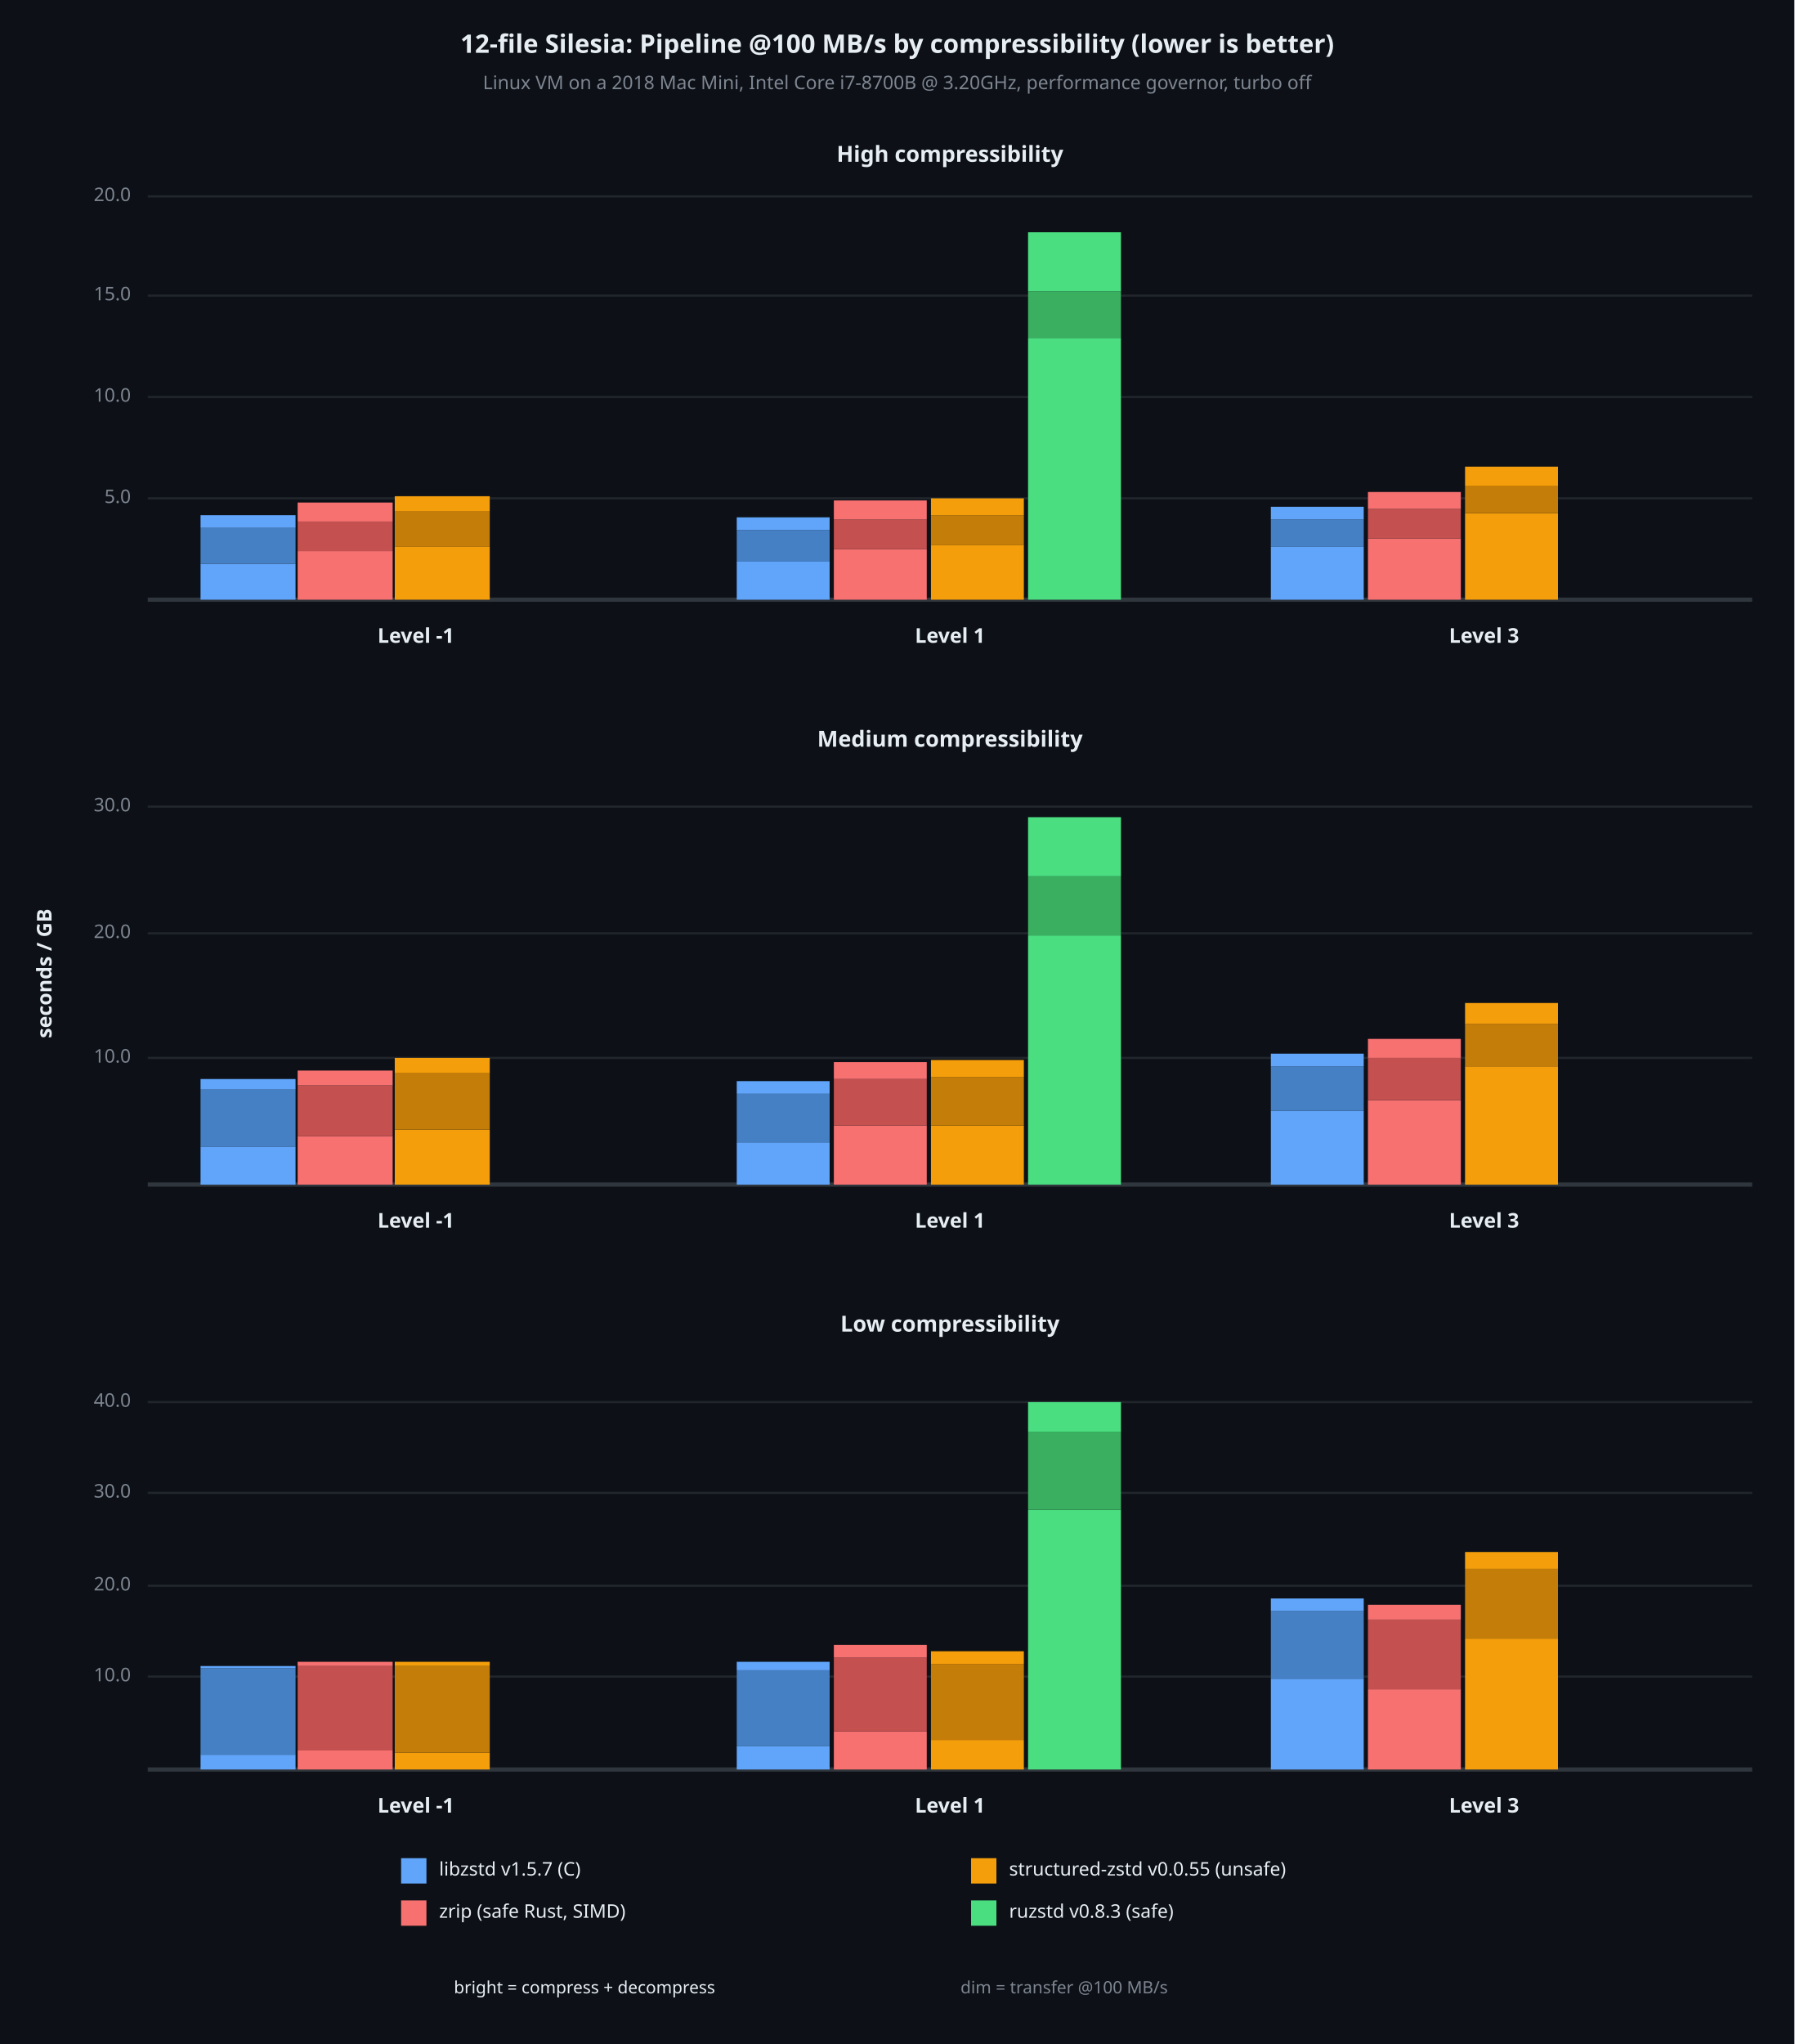
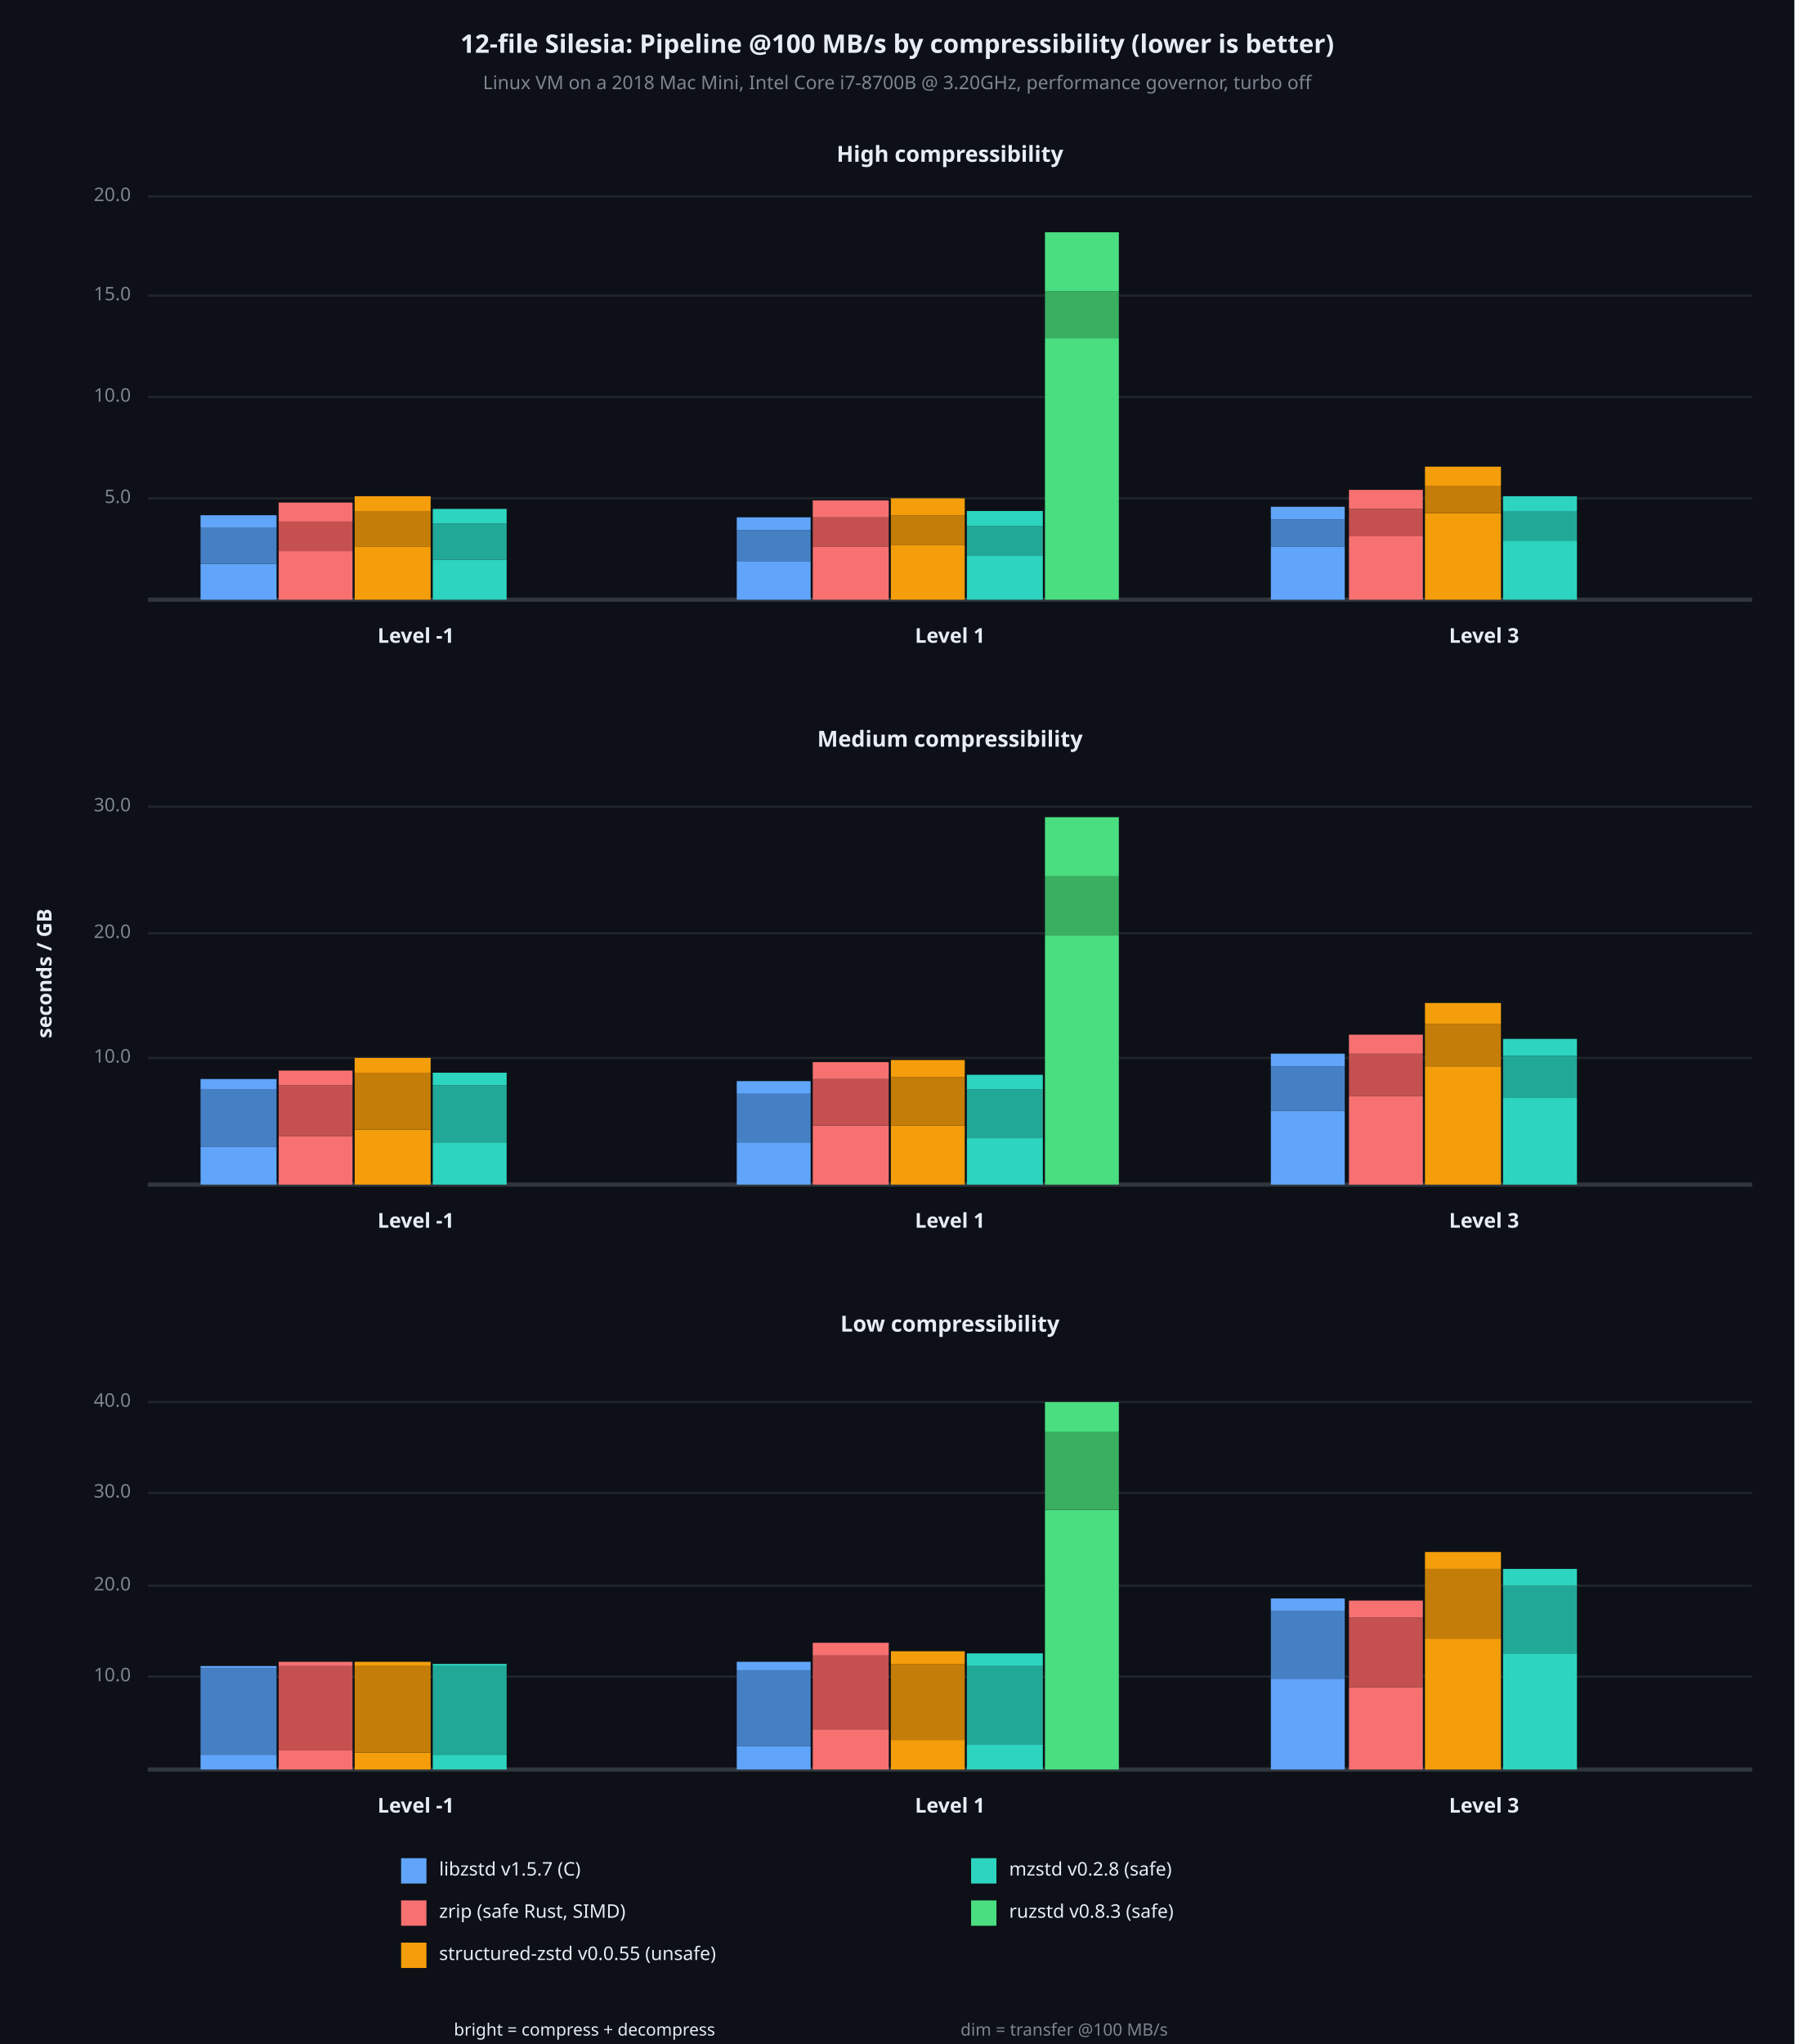
<svg xmlns="http://www.w3.org/2000/svg" viewBox="0 0 850 968" font-family="system-ui, -apple-system, sans-serif">
  <rect x="0" y="0" width="850" height="968" opacity="1" fill="#0D1117" stroke="none" />
  <text x="425" y="22" dy="0.5ex" text-anchor="middle" font-family="sans-serif" font-size="12.097" opacity="1" fill="#E6EDF3" font-weight="bold">
12-file Silesia: Pipeline @100 MB/s by compressibility (lower is better)
</text>
  <text x="425" y="40" dy="0.5ex" text-anchor="middle" font-family="sans-serif" font-size="8.871" opacity="1" fill="#7D8590">
Linux VM on a 2018 Mac Mini, Intel Core i7-8700B @ 3.20GHz, performance governor, turbo off
</text>
  <text x="22" y="461" dy="0.5ex" text-anchor="middle" font-family="sans-serif" font-size="9.677" opacity="1" fill="#E6EDF3" font-weight="bold" transform="rotate(270, 22, 461)">
seconds / GB
</text>
  <text x="450" y="74" dy="0.5ex" text-anchor="middle" font-family="sans-serif" font-size="10.484" opacity="1" fill="#E6EDF3" font-weight="bold">
High compressibility
</text>
  <polyline fill="none" opacity="1" stroke="#21262D" stroke-width="1" points="70,236 830,236 " />
  <text x="62" y="236" dy="0.5ex" text-anchor="end" font-family="sans-serif" font-size="8.871" opacity="1" fill="#7D8590">
5.0
</text>
  <polyline fill="none" opacity="1" stroke="#21262D" stroke-width="1" points="70,188 830,188 " />
  <text x="62" y="188" dy="0.5ex" text-anchor="end" font-family="sans-serif" font-size="8.871" opacity="1" fill="#7D8590">
10.0
</text>
  <polyline fill="none" opacity="1" stroke="#21262D" stroke-width="1" points="70,140 830,140 " />
  <text x="62" y="140" dy="0.5ex" text-anchor="end" font-family="sans-serif" font-size="8.871" opacity="1" fill="#7D8590">
15.0
</text>
  <polyline fill="none" opacity="1" stroke="#21262D" stroke-width="1" points="70,93 830,93 " />
  <text x="62" y="93" dy="0.5ex" text-anchor="end" font-family="sans-serif" font-size="8.871" opacity="1" fill="#7D8590">
20.0
</text>
  <polyline fill="none" opacity="1" stroke="#30363D" stroke-width="2" points="70,284 830,284 " />
-   <rect x="95" y="267" width="45" height="17" opacity="1" fill="#60A5FA" stroke="none" />
-   <rect x="95" y="250" width="45" height="17" opacity="1" fill="#4680C4" stroke="none" />
-   <rect x="95" y="244" width="45" height="6" opacity="1" fill="#60A5FA" stroke="none" />
-   <rect x="141" y="261" width="45" height="23" opacity="1" fill="#F87171" stroke="none" />
-   <rect x="141" y="247" width="45" height="14" opacity="1" fill="#C45050" stroke="none" />
-   <rect x="141" y="238" width="45" height="9" opacity="1" fill="#F87171" stroke="none" />
-   <rect x="187" y="259" width="45" height="25" opacity="1" fill="#F59E0B" stroke="none" />
-   <rect x="187" y="242" width="45" height="17" opacity="1" fill="#C47D08" stroke="none" />
-   <rect x="187" y="235" width="45" height="7" opacity="1" fill="#F59E0B" stroke="none" />
+   <rect x="95" y="267" width="36" height="17" opacity="1" fill="#60A5FA" stroke="none" />
+   <rect x="95" y="250" width="36" height="17" opacity="1" fill="#4680C4" stroke="none" />
+   <rect x="95" y="244" width="36" height="6" opacity="1" fill="#60A5FA" stroke="none" />
+   <rect x="132" y="261" width="35" height="23" opacity="1" fill="#F87171" stroke="none" />
+   <rect x="132" y="247" width="35" height="14" opacity="1" fill="#C45050" stroke="none" />
+   <rect x="132" y="238" width="35" height="9" opacity="1" fill="#F87171" stroke="none" />
+   <rect x="168" y="259" width="36" height="25" opacity="1" fill="#F59E0B" stroke="none" />
+   <rect x="168" y="242" width="36" height="17" opacity="1" fill="#C47D08" stroke="none" />
+   <rect x="168" y="235" width="36" height="7" opacity="1" fill="#F59E0B" stroke="none" />
+   <rect x="205" y="265" width="35" height="19" opacity="1" fill="#2DD4BF" stroke="none" />
+   <rect x="205" y="248" width="35" height="17" opacity="1" fill="#22A896" stroke="none" />
+   <rect x="205" y="241" width="35" height="7" opacity="1" fill="#2DD4BF" stroke="none" />
  <text x="197" y="302" dy="0.5ex" text-anchor="middle" font-family="sans-serif" font-size="9.677" opacity="1" fill="#E6EDF3" font-weight="bold">
Level -1
</text>
-   <rect x="349" y="266" width="44" height="18" opacity="1" fill="#60A5FA" stroke="none" />
-   <rect x="349" y="251" width="44" height="15" opacity="1" fill="#4680C4" stroke="none" />
-   <rect x="349" y="245" width="44" height="6" opacity="1" fill="#60A5FA" stroke="none" />
-   <rect x="395" y="260" width="44" height="24" opacity="1" fill="#F87171" stroke="none" />
-   <rect x="395" y="246" width="44" height="14" opacity="1" fill="#C45050" stroke="none" />
-   <rect x="395" y="237" width="44" height="9" opacity="1" fill="#F87171" stroke="none" />
-   <rect x="441" y="258" width="44" height="26" opacity="1" fill="#F59E0B" stroke="none" />
-   <rect x="441" y="244" width="44" height="14" opacity="1" fill="#C47D08" stroke="none" />
-   <rect x="441" y="236" width="44" height="8" opacity="1" fill="#F59E0B" stroke="none" />
-   <rect x="487" y="160" width="44" height="124" opacity="1" fill="#4ADE80" stroke="none" />
-   <rect x="487" y="138" width="44" height="22" opacity="1" fill="#3AAF60" stroke="none" />
-   <rect x="487" y="110" width="44" height="28" opacity="1" fill="#4ADE80" stroke="none" />
+   <rect x="349" y="266" width="35" height="18" opacity="1" fill="#60A5FA" stroke="none" />
+   <rect x="349" y="251" width="35" height="15" opacity="1" fill="#4680C4" stroke="none" />
+   <rect x="349" y="245" width="35" height="6" opacity="1" fill="#60A5FA" stroke="none" />
+   <rect x="385" y="259" width="36" height="25" opacity="1" fill="#F87171" stroke="none" />
+   <rect x="385" y="245" width="36" height="14" opacity="1" fill="#C45050" stroke="none" />
+   <rect x="385" y="237" width="36" height="8" opacity="1" fill="#F87171" stroke="none" />
+   <rect x="422" y="258" width="35" height="26" opacity="1" fill="#F59E0B" stroke="none" />
+   <rect x="422" y="244" width="35" height="14" opacity="1" fill="#C47D08" stroke="none" />
+   <rect x="422" y="236" width="35" height="8" opacity="1" fill="#F59E0B" stroke="none" />
+   <rect x="458" y="263" width="36" height="21" opacity="1" fill="#2DD4BF" stroke="none" />
+   <rect x="458" y="249" width="36" height="14" opacity="1" fill="#22A896" stroke="none" />
+   <rect x="458" y="242" width="36" height="7" opacity="1" fill="#2DD4BF" stroke="none" />
+   <rect x="495" y="160" width="35" height="124" opacity="1" fill="#4ADE80" stroke="none" />
+   <rect x="495" y="138" width="35" height="22" opacity="1" fill="#3AAF60" stroke="none" />
+   <rect x="495" y="110" width="35" height="28" opacity="1" fill="#4ADE80" stroke="none" />
  <text x="450" y="302" dy="0.5ex" text-anchor="middle" font-family="sans-serif" font-size="9.677" opacity="1" fill="#E6EDF3" font-weight="bold">
Level 1
</text>
-   <rect x="602" y="259" width="44" height="25" opacity="1" fill="#60A5FA" stroke="none" />
-   <rect x="602" y="246" width="44" height="13" opacity="1" fill="#4680C4" stroke="none" />
-   <rect x="602" y="240" width="44" height="6" opacity="1" fill="#60A5FA" stroke="none" />
-   <rect x="648" y="255" width="44" height="29" opacity="1" fill="#F87171" stroke="none" />
-   <rect x="648" y="241" width="44" height="14" opacity="1" fill="#C45050" stroke="none" />
-   <rect x="648" y="233" width="44" height="8" opacity="1" fill="#F87171" stroke="none" />
-   <rect x="694" y="243" width="44" height="41" opacity="1" fill="#F59E0B" stroke="none" />
-   <rect x="694" y="230" width="44" height="13" opacity="1" fill="#C47D08" stroke="none" />
-   <rect x="694" y="221" width="44" height="9" opacity="1" fill="#F59E0B" stroke="none" />
+   <rect x="602" y="259" width="35" height="25" opacity="1" fill="#60A5FA" stroke="none" />
+   <rect x="602" y="246" width="35" height="13" opacity="1" fill="#4680C4" stroke="none" />
+   <rect x="602" y="240" width="35" height="6" opacity="1" fill="#60A5FA" stroke="none" />
+   <rect x="639" y="254" width="35" height="30" opacity="1" fill="#F87171" stroke="none" />
+   <rect x="639" y="241" width="35" height="13" opacity="1" fill="#C45050" stroke="none" />
+   <rect x="639" y="232" width="35" height="9" opacity="1" fill="#F87171" stroke="none" />
+   <rect x="675" y="243" width="36" height="41" opacity="1" fill="#F59E0B" stroke="none" />
+   <rect x="675" y="230" width="36" height="13" opacity="1" fill="#C47D08" stroke="none" />
+   <rect x="675" y="221" width="36" height="9" opacity="1" fill="#F59E0B" stroke="none" />
+   <rect x="712" y="256" width="35" height="28" opacity="1" fill="#2DD4BF" stroke="none" />
+   <rect x="712" y="242" width="35" height="14" opacity="1" fill="#22A896" stroke="none" />
+   <rect x="712" y="235" width="35" height="7" opacity="1" fill="#2DD4BF" stroke="none" />
  <text x="703" y="302" dy="0.5ex" text-anchor="middle" font-family="sans-serif" font-size="9.677" opacity="1" fill="#E6EDF3" font-weight="bold">
Level 3
</text>
  <text x="450" y="351" dy="0.5ex" text-anchor="middle" font-family="sans-serif" font-size="10.484" opacity="1" fill="#E6EDF3" font-weight="bold">
Medium compressibility
</text>
  <polyline fill="none" opacity="1" stroke="#21262D" stroke-width="1" points="70,501 830,501 " />
  <text x="62" y="501" dy="0.5ex" text-anchor="end" font-family="sans-serif" font-size="8.871" opacity="1" fill="#7D8590">
10.0
</text>
  <polyline fill="none" opacity="1" stroke="#21262D" stroke-width="1" points="70,442 830,442 " />
  <text x="62" y="442" dy="0.5ex" text-anchor="end" font-family="sans-serif" font-size="8.871" opacity="1" fill="#7D8590">
20.0
</text>
  <polyline fill="none" opacity="1" stroke="#21262D" stroke-width="1" points="70,382 830,382 " />
  <text x="62" y="382" dy="0.5ex" text-anchor="end" font-family="sans-serif" font-size="8.871" opacity="1" fill="#7D8590">
30.0
</text>
  <polyline fill="none" opacity="1" stroke="#30363D" stroke-width="2" points="70,561 830,561 " />
-   <rect x="95" y="543" width="45" height="18" opacity="1" fill="#60A5FA" stroke="none" />
-   <rect x="95" y="516" width="45" height="27" opacity="1" fill="#4680C4" stroke="none" />
-   <rect x="95" y="511" width="45" height="5" opacity="1" fill="#60A5FA" stroke="none" />
-   <rect x="141" y="538" width="45" height="23" opacity="1" fill="#F87171" stroke="none" />
-   <rect x="141" y="514" width="45" height="24" opacity="1" fill="#C45050" stroke="none" />
-   <rect x="141" y="507" width="45" height="7" opacity="1" fill="#F87171" stroke="none" />
-   <rect x="187" y="535" width="45" height="26" opacity="1" fill="#F59E0B" stroke="none" />
-   <rect x="187" y="508" width="45" height="27" opacity="1" fill="#C47D08" stroke="none" />
-   <rect x="187" y="501" width="45" height="7" opacity="1" fill="#F59E0B" stroke="none" />
+   <rect x="95" y="543" width="36" height="18" opacity="1" fill="#60A5FA" stroke="none" />
+   <rect x="95" y="516" width="36" height="27" opacity="1" fill="#4680C4" stroke="none" />
+   <rect x="95" y="511" width="36" height="5" opacity="1" fill="#60A5FA" stroke="none" />
+   <rect x="132" y="538" width="35" height="23" opacity="1" fill="#F87171" stroke="none" />
+   <rect x="132" y="514" width="35" height="24" opacity="1" fill="#C45050" stroke="none" />
+   <rect x="132" y="507" width="35" height="7" opacity="1" fill="#F87171" stroke="none" />
+   <rect x="168" y="535" width="36" height="26" opacity="1" fill="#F59E0B" stroke="none" />
+   <rect x="168" y="508" width="36" height="27" opacity="1" fill="#C47D08" stroke="none" />
+   <rect x="168" y="501" width="36" height="7" opacity="1" fill="#F59E0B" stroke="none" />
+   <rect x="205" y="541" width="35" height="20" opacity="1" fill="#2DD4BF" stroke="none" />
+   <rect x="205" y="514" width="35" height="27" opacity="1" fill="#22A896" stroke="none" />
+   <rect x="205" y="508" width="35" height="6" opacity="1" fill="#2DD4BF" stroke="none" />
  <text x="197" y="579" dy="0.5ex" text-anchor="middle" font-family="sans-serif" font-size="9.677" opacity="1" fill="#E6EDF3" font-weight="bold">
Level -1
</text>
-   <rect x="349" y="541" width="44" height="20" opacity="1" fill="#60A5FA" stroke="none" />
-   <rect x="349" y="518" width="44" height="23" opacity="1" fill="#4680C4" stroke="none" />
-   <rect x="349" y="512" width="44" height="6" opacity="1" fill="#60A5FA" stroke="none" />
-   <rect x="395" y="533" width="44" height="28" opacity="1" fill="#F87171" stroke="none" />
-   <rect x="395" y="511" width="44" height="22" opacity="1" fill="#C45050" stroke="none" />
-   <rect x="395" y="503" width="44" height="8" opacity="1" fill="#F87171" stroke="none" />
-   <rect x="441" y="533" width="44" height="28" opacity="1" fill="#F59E0B" stroke="none" />
-   <rect x="441" y="510" width="44" height="23" opacity="1" fill="#C47D08" stroke="none" />
-   <rect x="441" y="502" width="44" height="8" opacity="1" fill="#F59E0B" stroke="none" />
-   <rect x="487" y="443" width="44" height="118" opacity="1" fill="#4ADE80" stroke="none" />
-   <rect x="487" y="415" width="44" height="28" opacity="1" fill="#3AAF60" stroke="none" />
-   <rect x="487" y="387" width="44" height="28" opacity="1" fill="#4ADE80" stroke="none" />
+   <rect x="349" y="541" width="35" height="20" opacity="1" fill="#60A5FA" stroke="none" />
+   <rect x="349" y="518" width="35" height="23" opacity="1" fill="#4680C4" stroke="none" />
+   <rect x="349" y="512" width="35" height="6" opacity="1" fill="#60A5FA" stroke="none" />
+   <rect x="385" y="533" width="36" height="28" opacity="1" fill="#F87171" stroke="none" />
+   <rect x="385" y="511" width="36" height="22" opacity="1" fill="#C45050" stroke="none" />
+   <rect x="385" y="503" width="36" height="8" opacity="1" fill="#F87171" stroke="none" />
+   <rect x="422" y="533" width="35" height="28" opacity="1" fill="#F59E0B" stroke="none" />
+   <rect x="422" y="510" width="35" height="23" opacity="1" fill="#C47D08" stroke="none" />
+   <rect x="422" y="502" width="35" height="8" opacity="1" fill="#F59E0B" stroke="none" />
+   <rect x="458" y="539" width="36" height="22" opacity="1" fill="#2DD4BF" stroke="none" />
+   <rect x="458" y="516" width="36" height="23" opacity="1" fill="#22A896" stroke="none" />
+   <rect x="458" y="509" width="36" height="7" opacity="1" fill="#2DD4BF" stroke="none" />
+   <rect x="495" y="443" width="35" height="118" opacity="1" fill="#4ADE80" stroke="none" />
+   <rect x="495" y="415" width="35" height="28" opacity="1" fill="#3AAF60" stroke="none" />
+   <rect x="495" y="387" width="35" height="28" opacity="1" fill="#4ADE80" stroke="none" />
  <text x="450" y="579" dy="0.5ex" text-anchor="middle" font-family="sans-serif" font-size="9.677" opacity="1" fill="#E6EDF3" font-weight="bold">
Level 1
</text>
-   <rect x="602" y="526" width="44" height="35" opacity="1" fill="#60A5FA" stroke="none" />
-   <rect x="602" y="505" width="44" height="21" opacity="1" fill="#4680C4" stroke="none" />
-   <rect x="602" y="499" width="44" height="6" opacity="1" fill="#60A5FA" stroke="none" />
-   <rect x="648" y="521" width="44" height="40" opacity="1" fill="#F87171" stroke="none" />
-   <rect x="648" y="501" width="44" height="20" opacity="1" fill="#C45050" stroke="none" />
-   <rect x="648" y="492" width="44" height="9" opacity="1" fill="#F87171" stroke="none" />
-   <rect x="694" y="505" width="44" height="56" opacity="1" fill="#F59E0B" stroke="none" />
-   <rect x="694" y="485" width="44" height="20" opacity="1" fill="#C47D08" stroke="none" />
-   <rect x="694" y="475" width="44" height="10" opacity="1" fill="#F59E0B" stroke="none" />
+   <rect x="602" y="526" width="35" height="35" opacity="1" fill="#60A5FA" stroke="none" />
+   <rect x="602" y="505" width="35" height="21" opacity="1" fill="#4680C4" stroke="none" />
+   <rect x="602" y="499" width="35" height="6" opacity="1" fill="#60A5FA" stroke="none" />
+   <rect x="639" y="519" width="35" height="42" opacity="1" fill="#F87171" stroke="none" />
+   <rect x="639" y="499" width="35" height="20" opacity="1" fill="#C45050" stroke="none" />
+   <rect x="639" y="490" width="35" height="9" opacity="1" fill="#F87171" stroke="none" />
+   <rect x="675" y="505" width="36" height="56" opacity="1" fill="#F59E0B" stroke="none" />
+   <rect x="675" y="485" width="36" height="20" opacity="1" fill="#C47D08" stroke="none" />
+   <rect x="675" y="475" width="36" height="10" opacity="1" fill="#F59E0B" stroke="none" />
+   <rect x="712" y="520" width="35" height="41" opacity="1" fill="#2DD4BF" stroke="none" />
+   <rect x="712" y="500" width="35" height="20" opacity="1" fill="#22A896" stroke="none" />
+   <rect x="712" y="492" width="35" height="8" opacity="1" fill="#2DD4BF" stroke="none" />
  <text x="703" y="579" dy="0.5ex" text-anchor="middle" font-family="sans-serif" font-size="9.677" opacity="1" fill="#E6EDF3" font-weight="bold">
Level 3
</text>
  <text x="450" y="628" dy="0.5ex" text-anchor="middle" font-family="sans-serif" font-size="10.484" opacity="1" fill="#E6EDF3" font-weight="bold">
Low compressibility
</text>
  <polyline fill="none" opacity="1" stroke="#21262D" stroke-width="1" points="70,794 830,794 " />
  <text x="62" y="794" dy="0.5ex" text-anchor="end" font-family="sans-serif" font-size="8.871" opacity="1" fill="#7D8590">
10.0
</text>
  <polyline fill="none" opacity="1" stroke="#21262D" stroke-width="1" points="70,751 830,751 " />
  <text x="62" y="751" dy="0.5ex" text-anchor="end" font-family="sans-serif" font-size="8.871" opacity="1" fill="#7D8590">
20.0
</text>
  <polyline fill="none" opacity="1" stroke="#21262D" stroke-width="1" points="70,707 830,707 " />
  <text x="62" y="707" dy="0.5ex" text-anchor="end" font-family="sans-serif" font-size="8.871" opacity="1" fill="#7D8590">
30.0
</text>
  <polyline fill="none" opacity="1" stroke="#21262D" stroke-width="1" points="70,664 830,664 " />
  <text x="62" y="664" dy="0.5ex" text-anchor="end" font-family="sans-serif" font-size="8.871" opacity="1" fill="#7D8590">
40.0
</text>
  <polyline fill="none" opacity="1" stroke="#30363D" stroke-width="2" points="70,838 830,838 " />
-   <rect x="95" y="831" width="45" height="7" opacity="1" fill="#60A5FA" stroke="none" />
-   <rect x="95" y="790" width="45" height="41" opacity="1" fill="#4680C4" stroke="none" />
-   <rect x="95" y="789" width="45" height="1" opacity="1" fill="#60A5FA" stroke="none" />
-   <rect x="141" y="829" width="45" height="9" opacity="1" fill="#F87171" stroke="none" />
-   <rect x="141" y="789" width="45" height="40" opacity="1" fill="#C45050" stroke="none" />
-   <rect x="141" y="787" width="45" height="2" opacity="1" fill="#F87171" stroke="none" />
-   <rect x="187" y="830" width="45" height="8" opacity="1" fill="#F59E0B" stroke="none" />
-   <rect x="187" y="789" width="45" height="41" opacity="1" fill="#C47D08" stroke="none" />
-   <rect x="187" y="787" width="45" height="2" opacity="1" fill="#F59E0B" stroke="none" />
+   <rect x="95" y="831" width="36" height="7" opacity="1" fill="#60A5FA" stroke="none" />
+   <rect x="95" y="790" width="36" height="41" opacity="1" fill="#4680C4" stroke="none" />
+   <rect x="95" y="789" width="36" height="1" opacity="1" fill="#60A5FA" stroke="none" />
+   <rect x="132" y="829" width="35" height="9" opacity="1" fill="#F87171" stroke="none" />
+   <rect x="132" y="789" width="35" height="40" opacity="1" fill="#C45050" stroke="none" />
+   <rect x="132" y="787" width="35" height="2" opacity="1" fill="#F87171" stroke="none" />
+   <rect x="168" y="830" width="36" height="8" opacity="1" fill="#F59E0B" stroke="none" />
+   <rect x="168" y="789" width="36" height="41" opacity="1" fill="#C47D08" stroke="none" />
+   <rect x="168" y="787" width="36" height="2" opacity="1" fill="#F59E0B" stroke="none" />
+   <rect x="205" y="831" width="35" height="7" opacity="1" fill="#2DD4BF" stroke="none" />
+   <rect x="205" y="789" width="35" height="42" opacity="1" fill="#22A896" stroke="none" />
+   <rect x="205" y="788" width="35" height="1" opacity="1" fill="#2DD4BF" stroke="none" />
  <text x="197" y="856" dy="0.5ex" text-anchor="middle" font-family="sans-serif" font-size="9.677" opacity="1" fill="#E6EDF3" font-weight="bold">
Level -1
</text>
-   <rect x="349" y="827" width="44" height="11" opacity="1" fill="#60A5FA" stroke="none" />
-   <rect x="349" y="791" width="44" height="36" opacity="1" fill="#4680C4" stroke="none" />
-   <rect x="349" y="787" width="44" height="4" opacity="1" fill="#60A5FA" stroke="none" />
-   <rect x="395" y="820" width="44" height="18" opacity="1" fill="#F87171" stroke="none" />
-   <rect x="395" y="785" width="44" height="35" opacity="1" fill="#C45050" stroke="none" />
-   <rect x="395" y="779" width="44" height="6" opacity="1" fill="#F87171" stroke="none" />
-   <rect x="441" y="824" width="44" height="14" opacity="1" fill="#F59E0B" stroke="none" />
-   <rect x="441" y="788" width="44" height="36" opacity="1" fill="#C47D08" stroke="none" />
-   <rect x="441" y="782" width="44" height="6" opacity="1" fill="#F59E0B" stroke="none" />
-   <rect x="487" y="715" width="44" height="123" opacity="1" fill="#4ADE80" stroke="none" />
-   <rect x="487" y="678" width="44" height="37" opacity="1" fill="#3AAF60" stroke="none" />
-   <rect x="487" y="664" width="44" height="14" opacity="1" fill="#4ADE80" stroke="none" />
+   <rect x="349" y="827" width="35" height="11" opacity="1" fill="#60A5FA" stroke="none" />
+   <rect x="349" y="791" width="35" height="36" opacity="1" fill="#4680C4" stroke="none" />
+   <rect x="349" y="787" width="35" height="4" opacity="1" fill="#60A5FA" stroke="none" />
+   <rect x="385" y="819" width="36" height="19" opacity="1" fill="#F87171" stroke="none" />
+   <rect x="385" y="784" width="36" height="35" opacity="1" fill="#C45050" stroke="none" />
+   <rect x="385" y="778" width="36" height="6" opacity="1" fill="#F87171" stroke="none" />
+   <rect x="422" y="824" width="35" height="14" opacity="1" fill="#F59E0B" stroke="none" />
+   <rect x="422" y="788" width="35" height="36" opacity="1" fill="#C47D08" stroke="none" />
+   <rect x="422" y="782" width="35" height="6" opacity="1" fill="#F59E0B" stroke="none" />
+   <rect x="458" y="826" width="36" height="12" opacity="1" fill="#2DD4BF" stroke="none" />
+   <rect x="458" y="789" width="36" height="37" opacity="1" fill="#22A896" stroke="none" />
+   <rect x="458" y="783" width="36" height="6" opacity="1" fill="#2DD4BF" stroke="none" />
+   <rect x="495" y="715" width="35" height="123" opacity="1" fill="#4ADE80" stroke="none" />
+   <rect x="495" y="678" width="35" height="37" opacity="1" fill="#3AAF60" stroke="none" />
+   <rect x="495" y="664" width="35" height="14" opacity="1" fill="#4ADE80" stroke="none" />
  <text x="450" y="856" dy="0.5ex" text-anchor="middle" font-family="sans-serif" font-size="9.677" opacity="1" fill="#E6EDF3" font-weight="bold">
Level 1
</text>
-   <rect x="602" y="795" width="44" height="43" opacity="1" fill="#60A5FA" stroke="none" />
-   <rect x="602" y="763" width="44" height="32" opacity="1" fill="#4680C4" stroke="none" />
-   <rect x="602" y="757" width="44" height="6" opacity="1" fill="#60A5FA" stroke="none" />
-   <rect x="648" y="800" width="44" height="38" opacity="1" fill="#F87171" stroke="none" />
-   <rect x="648" y="767" width="44" height="33" opacity="1" fill="#C45050" stroke="none" />
-   <rect x="648" y="760" width="44" height="7" opacity="1" fill="#F87171" stroke="none" />
-   <rect x="694" y="776" width="44" height="62" opacity="1" fill="#F59E0B" stroke="none" />
-   <rect x="694" y="743" width="44" height="33" opacity="1" fill="#C47D08" stroke="none" />
-   <rect x="694" y="735" width="44" height="8" opacity="1" fill="#F59E0B" stroke="none" />
+   <rect x="602" y="795" width="35" height="43" opacity="1" fill="#60A5FA" stroke="none" />
+   <rect x="602" y="763" width="35" height="32" opacity="1" fill="#4680C4" stroke="none" />
+   <rect x="602" y="757" width="35" height="6" opacity="1" fill="#60A5FA" stroke="none" />
+   <rect x="639" y="799" width="35" height="39" opacity="1" fill="#F87171" stroke="none" />
+   <rect x="639" y="766" width="35" height="33" opacity="1" fill="#C45050" stroke="none" />
+   <rect x="639" y="758" width="35" height="8" opacity="1" fill="#F87171" stroke="none" />
+   <rect x="675" y="776" width="36" height="62" opacity="1" fill="#F59E0B" stroke="none" />
+   <rect x="675" y="743" width="36" height="33" opacity="1" fill="#C47D08" stroke="none" />
+   <rect x="675" y="735" width="36" height="8" opacity="1" fill="#F59E0B" stroke="none" />
+   <rect x="712" y="783" width="35" height="55" opacity="1" fill="#2DD4BF" stroke="none" />
+   <rect x="712" y="751" width="35" height="32" opacity="1" fill="#22A896" stroke="none" />
+   <rect x="712" y="743" width="35" height="8" opacity="1" fill="#2DD4BF" stroke="none" />
  <text x="703" y="856" dy="0.5ex" text-anchor="middle" font-family="sans-serif" font-size="9.677" opacity="1" fill="#E6EDF3" font-weight="bold">
Level 3
</text>
  <rect x="190" y="880" width="12" height="12" opacity="1" fill="#60A5FA" stroke="none" />
  <text x="208" y="886" dy="0.5ex" text-anchor="start" font-family="sans-serif" font-size="8.871" opacity="1" fill="#E6EDF3">
libzstd v1.5.7 (C)
</text>
  <rect x="190" y="900" width="12" height="12" opacity="1" fill="#F87171" stroke="none" />
  <text x="208" y="906" dy="0.5ex" text-anchor="start" font-family="sans-serif" font-size="8.871" opacity="1" fill="#E6EDF3">
zrip (safe Rust, SIMD)
</text>
-   <rect x="460" y="880" width="12" height="12" opacity="1" fill="#F59E0B" stroke="none" />
+   <rect x="190" y="920" width="12" height="12" opacity="1" fill="#F59E0B" stroke="none" />
+   <text x="208" y="926" dy="0.5ex" text-anchor="start" font-family="sans-serif" font-size="8.871" opacity="1" fill="#E6EDF3">
+ structured-zstd v0.0.55 (unsafe)
+ </text>
+   <rect x="460" y="880" width="12" height="12" opacity="1" fill="#2DD4BF" stroke="none" />
  <text x="478" y="886" dy="0.5ex" text-anchor="start" font-family="sans-serif" font-size="8.871" opacity="1" fill="#E6EDF3">
- structured-zstd v0.0.55 (unsafe)
+ mzstd v0.2.8 (safe)
</text>
  <rect x="460" y="900" width="12" height="12" opacity="1" fill="#4ADE80" stroke="none" />
  <text x="478" y="906" dy="0.5ex" text-anchor="start" font-family="sans-serif" font-size="8.871" opacity="1" fill="#E6EDF3">
ruzstd v0.8.3 (safe)
</text>
-   <text x="215" y="942" dy="0.5ex" text-anchor="start" font-family="sans-serif" font-size="8.065" opacity="1" fill="#E6EDF3">
+   <text x="215" y="962" dy="0.5ex" text-anchor="start" font-family="sans-serif" font-size="8.065" opacity="1" fill="#E6EDF3">
bright = compress + decompress
</text>
-   <text x="455" y="942" dy="0.5ex" text-anchor="start" font-family="sans-serif" font-size="8.065" opacity="1" fill="#7D8590">
+   <text x="455" y="962" dy="0.5ex" text-anchor="start" font-family="sans-serif" font-size="8.065" opacity="1" fill="#7D8590">
dim = transfer @100 MB/s
</text>
</svg>
